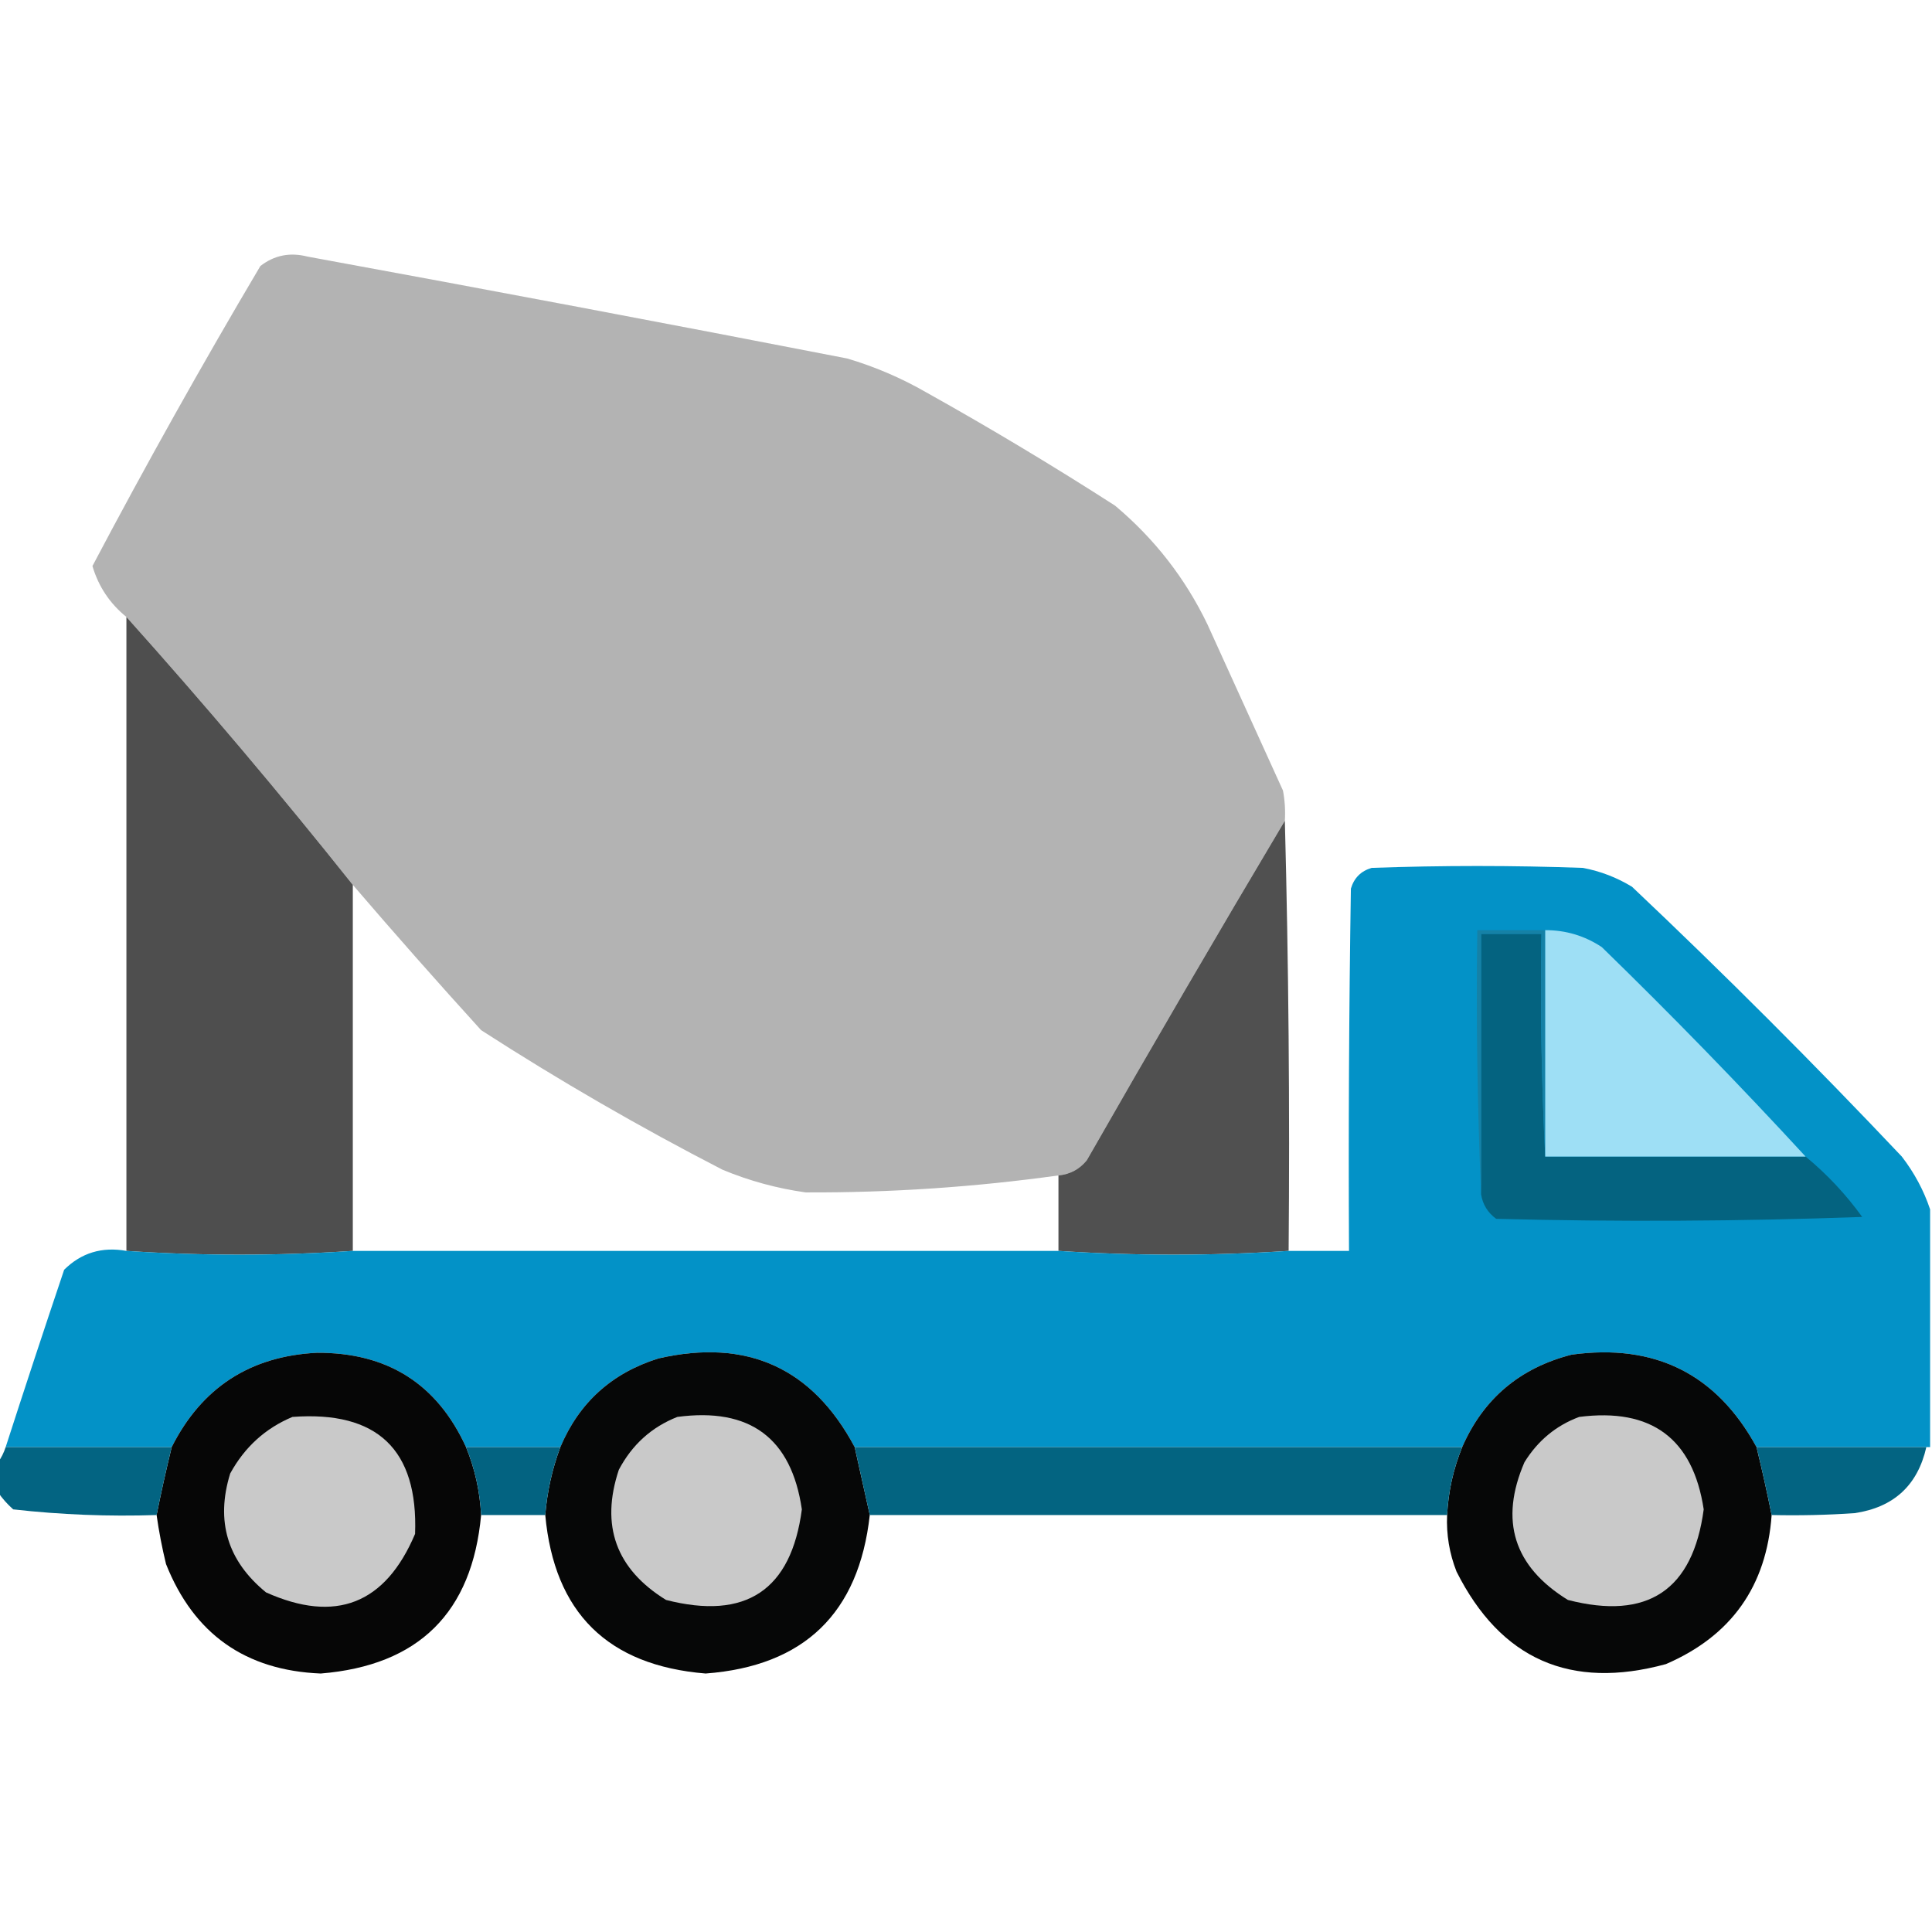
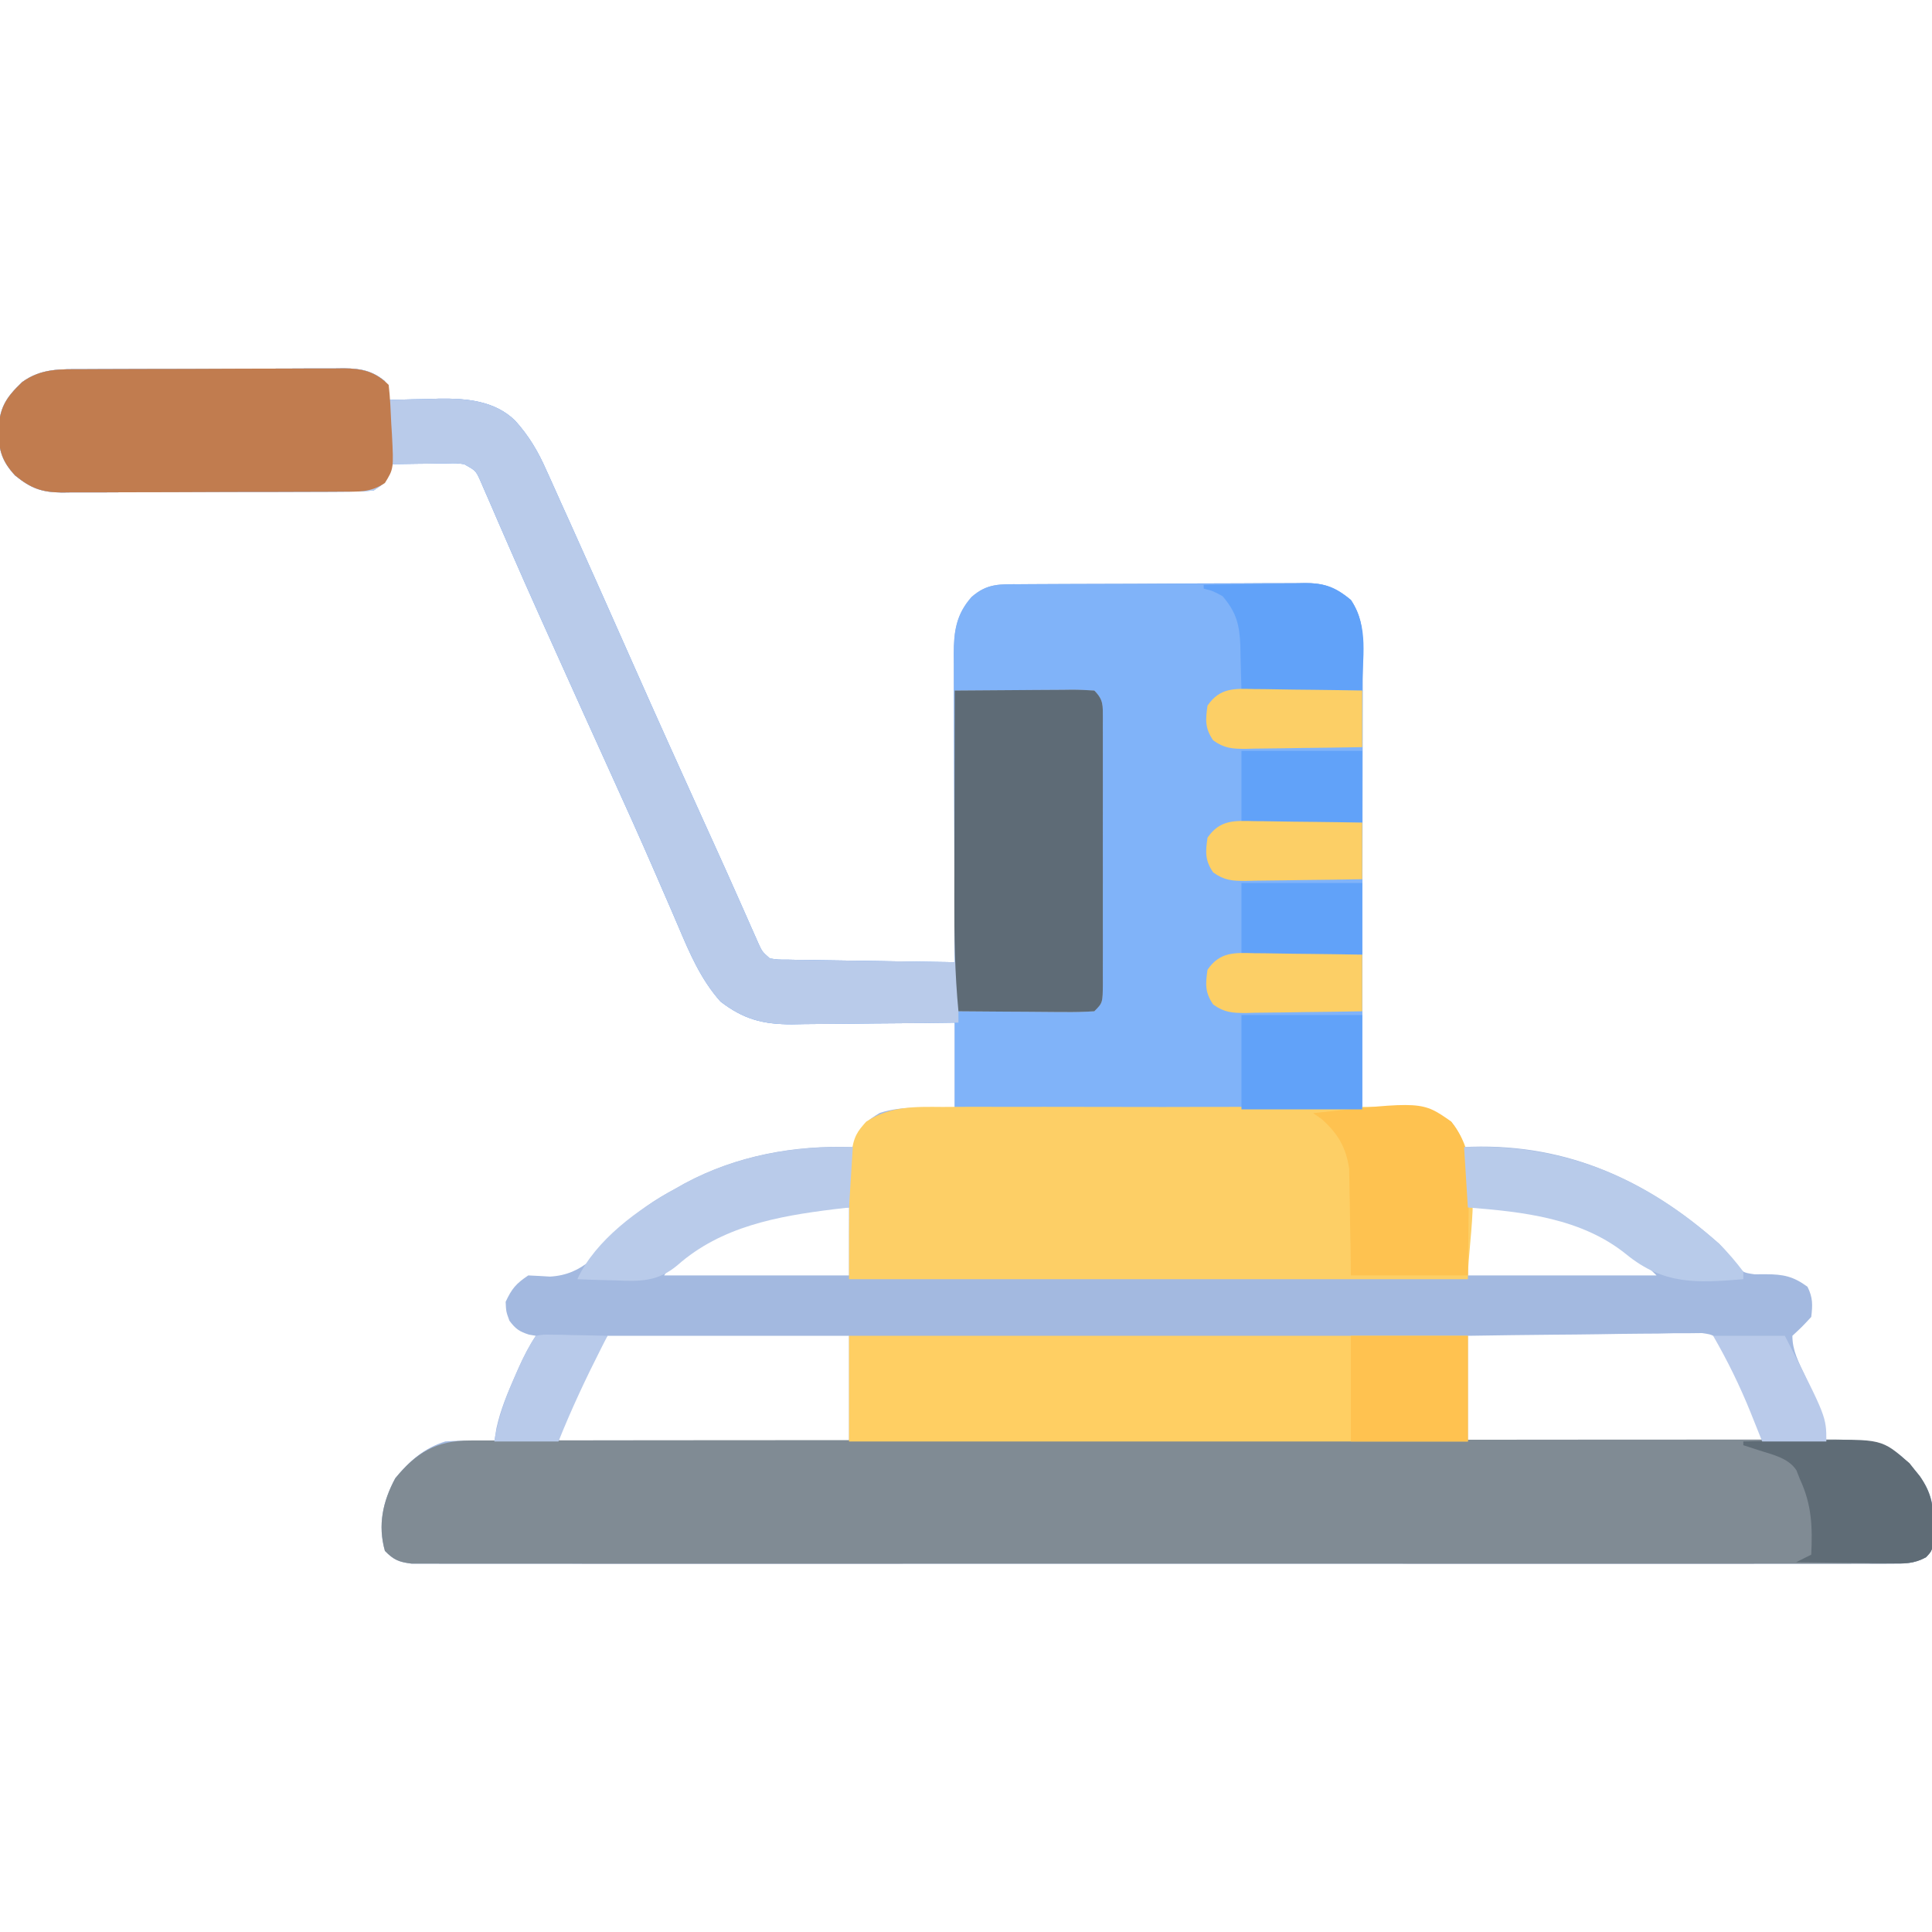
- <svg xmlns="http://www.w3.org/2000/svg" version="1.1" width="512px" height="512px" style="shape-rendering:geometricPrecision; text-rendering:geometricPrecision; image-rendering:optimizeQuality; fill-rule:evenodd; clip-rule:evenodd">
-   <g>
-     <path style="opacity:0.992" fill="#b2b2b2" d="M 340.5,217.5 C 322.774,247.273 305.274,277.273 288,307.5C 286.059,309.87 283.559,311.203 280.5,311.5C 258.27,314.597 235.937,316.097 213.5,316C 205.902,314.934 198.568,312.934 191.5,310C 169.513,298.677 148.179,286.344 127.5,273C 115.93,260.27 104.596,247.437 93.5,234.5C 74.21,210.268 54.21,186.601 33.5,163.5C 29.098,159.932 26.098,155.432 24.5,150C 38.673,123.157 53.506,96.657 69,70.5C 72.681,67.64 76.848,66.807 81.5,68C 129.217,76.743 176.884,85.743 224.5,95C 231.838,97.168 238.838,100.168 245.5,104C 262.498,113.497 279.165,123.497 295.5,134C 305.963,142.781 314.129,153.281 320,165.5C 326.667,180.167 333.333,194.833 340,209.5C 340.497,212.146 340.664,214.813 340.5,217.5 Z" />
-   </g>
-   <g>
-     <path style="opacity:0.996" fill="#4d4d4d" d="M 33.5,163.5 C 54.21,186.601 74.21,210.268 93.5,234.5C 93.5,266.833 93.5,299.167 93.5,331.5C 73.5,332.833 53.5,332.833 33.5,331.5C 33.5,275.5 33.5,219.5 33.5,163.5 Z" />
-   </g>
-   <g>
-     <path style="opacity:0.978" fill="#4d4d4d" d="M 340.5,217.5 C 341.493,255.427 341.827,293.427 341.5,331.5C 321.167,332.833 300.833,332.833 280.5,331.5C 280.5,324.833 280.5,318.167 280.5,311.5C 283.559,311.203 286.059,309.87 288,307.5C 305.274,277.273 322.774,247.273 340.5,217.5 Z" />
-   </g>
-   <g>
-     <path style="opacity:0.987" fill="#0091c6" d="M 511.5,320.5 C 511.5,341.5 511.5,362.5 511.5,383.5C 511.167,383.5 510.833,383.5 510.5,383.5C 495.5,383.5 480.5,383.5 465.5,383.5C 454.922,364.14 438.589,355.973 416.5,359C 402.77,362.509 393.104,370.675 387.5,383.5C 333.833,383.5 280.167,383.5 226.5,383.5C 215.284,362.472 197.95,354.638 174.5,360C 162.147,363.858 153.48,371.691 148.5,383.5C 140.167,383.5 131.833,383.5 123.5,383.5C 115.837,366.738 102.671,358.405 84,358.5C 66.292,359.382 53.459,367.715 45.5,383.5C 30.833,383.5 16.167,383.5 1.5,383.5C 6.56,367.82 11.727,352.153 17,336.5C 21.529,332.011 27.029,330.345 33.5,331.5C 53.5,332.833 73.5,332.833 93.5,331.5C 155.833,331.5 218.167,331.5 280.5,331.5C 300.833,332.833 321.167,332.833 341.5,331.5C 346.833,331.5 352.167,331.5 357.5,331.5C 357.333,299.498 357.5,267.498 358,235.5C 358.833,232.667 360.667,230.833 363.5,230C 382.167,229.333 400.833,229.333 419.5,230C 424.136,230.879 428.469,232.545 432.5,235C 457,258.167 480.833,282 504,306.5C 507.327,310.826 509.827,315.492 511.5,320.5 Z" />
-   </g>
-   <g>
-     <path style="opacity:1" fill="#046380" d="M 409.5,306.5 C 432.5,306.5 455.5,306.5 478.5,306.5C 484.183,311.184 489.183,316.517 493.5,322.5C 461.172,323.667 428.838,323.833 396.5,323C 394.266,321.362 392.933,319.195 392.5,316.5C 392.5,293.5 392.5,270.5 392.5,247.5C 397.833,247.5 403.167,247.5 408.5,247.5C 408.17,267.34 408.503,287.007 409.5,306.5 Z" />
-   </g>
-   <g>
-     <path style="opacity:0.902" fill="#187fa2" d="M 409.5,246.5 C 409.5,266.5 409.5,286.5 409.5,306.5C 408.503,287.007 408.17,267.34 408.5,247.5C 403.167,247.5 397.833,247.5 392.5,247.5C 392.5,270.5 392.5,293.5 392.5,316.5C 391.502,293.339 391.169,270.006 391.5,246.5C 397.5,246.5 403.5,246.5 409.5,246.5 Z" />
-   </g>
-   <g>
-     <path style="opacity:0.999" fill="#9edff5" d="M 409.5,246.5 C 414.971,246.491 419.971,247.991 424.5,251C 443.066,269.064 461.066,287.564 478.5,306.5C 455.5,306.5 432.5,306.5 409.5,306.5C 409.5,286.5 409.5,266.5 409.5,246.5 Z" />
-   </g>
-   <g>
-     <path style="opacity:0.977" fill="#010101" d="M 123.5,383.5 C 125.847,389.241 127.18,395.241 127.5,401.5C 125.121,427.379 110.954,441.379 85,443.5C 65.033,442.687 51.366,433.021 44,414.5C 42.95,410.197 42.116,405.863 41.5,401.5C 42.702,395.495 44.035,389.495 45.5,383.5C 53.459,367.715 66.292,359.382 84,358.5C 102.671,358.405 115.837,366.738 123.5,383.5 Z" />
-   </g>
-   <g>
-     <path style="opacity:0.978" fill="#010202" d="M 226.5,383.5 C 227.836,389.521 229.169,395.521 230.5,401.5C 227.606,427.529 213.106,441.529 187,443.5C 161.046,441.379 146.879,427.379 144.5,401.5C 145.004,395.288 146.338,389.288 148.5,383.5C 153.48,371.691 162.147,363.858 174.5,360C 197.95,354.638 215.284,362.472 226.5,383.5 Z" />
-   </g>
-   <g>
-     <path style="opacity:0.978" fill="#010202" d="M 465.5,383.5 C 466.965,389.495 468.298,395.495 469.5,401.5C 468.16,420.35 458.827,433.517 441.5,441C 416.198,447.909 397.698,439.743 386,416.5C 384.105,411.675 383.272,406.675 383.5,401.5C 383.82,395.241 385.153,389.241 387.5,383.5C 393.104,370.675 402.77,362.509 416.5,359C 438.589,355.973 454.922,364.14 465.5,383.5 Z" />
-   </g>
-   <g>
-     <path style="opacity:1" fill="#c9c9c9" d="M 77.5,375.5 C 99.998,373.834 110.831,384.168 110,406.5C 102.116,425.097 88.95,430.264 70.5,422C 60.268,413.638 57.102,403.138 61,390.5C 64.823,383.504 70.323,378.504 77.5,375.5 Z" />
-   </g>
-   <g>
-     <path style="opacity:1" fill="#c9c9c9" d="M 179.5,375.5 C 198.733,372.928 209.733,381.095 212.5,400C 209.675,421.428 197.675,429.428 176.5,424C 163.242,415.807 159.076,404.307 164,389.5C 167.509,382.855 172.676,378.189 179.5,375.5 Z" />
-   </g>
-   <g>
-     <path style="opacity:1" fill="#c9c9c9" d="M 418.5,375.5 C 437.647,373.045 448.647,381.212 451.5,400C 448.635,421.445 436.635,429.445 415.5,424C 401.152,415.139 397.319,402.972 404,387.5C 407.541,381.78 412.374,377.78 418.5,375.5 Z" />
-   </g>
-   <g>
-     <path style="opacity:1" fill="#036482" d="M 1.5,383.5 C 16.167,383.5 30.833,383.5 45.5,383.5C 44.035,389.495 42.702,395.495 41.5,401.5C 28.772,401.92 16.106,401.42 3.5,400C 1.93,398.603 0.596,397.103 -0.5,395.5C -0.5,392.833 -0.5,390.167 -0.5,387.5C 0.345,386.329 1.011,384.995 1.5,383.5 Z" />
-   </g>
-   <g>
-     <path style="opacity:1" fill="#036381" d="M 123.5,383.5 C 131.833,383.5 140.167,383.5 148.5,383.5C 146.338,389.288 145.004,395.288 144.5,401.5C 138.833,401.5 133.167,401.5 127.5,401.5C 127.18,395.241 125.847,389.241 123.5,383.5 Z" />
-   </g>
-   <g>
-     <path style="opacity:1" fill="#036481" d="M 226.5,383.5 C 280.167,383.5 333.833,383.5 387.5,383.5C 385.153,389.241 383.82,395.241 383.5,401.5C 332.5,401.5 281.5,401.5 230.5,401.5C 229.169,395.521 227.836,389.521 226.5,383.5 Z" />
-   </g>
-   <g>
-     <path style="opacity:1" fill="#036482" d="M 465.5,383.5 C 480.5,383.5 495.5,383.5 510.5,383.5C 508.203,393.627 501.87,399.461 491.5,401C 484.174,401.5 476.841,401.666 469.5,401.5C 468.298,395.495 466.965,389.495 465.5,383.5 Z" />
-   </g>
+ <svg xmlns="http://www.w3.org/2000/svg" version="1.1" width="512" height="512">
+   <path d="M0 0 C0.802 -0.005 1.604 -0.01 2.431 -0.015 C5.074 -0.03 7.718 -0.036 10.361 -0.042 C12.203 -0.048 14.045 -0.054 15.887 -0.059 C19.743 -0.07 23.6 -0.076 27.457 -0.079 C32.396 -0.085 37.336 -0.109 42.275 -0.137 C46.078 -0.156 49.88 -0.161 53.682 -0.162 C55.503 -0.165 57.324 -0.173 59.145 -0.187 C61.692 -0.204 64.238 -0.202 66.785 -0.195 C67.911 -0.209 67.911 -0.209 69.059 -0.223 C73.492 -0.188 76.404 0.353 79.893 3.161 C80.705 5.849 80.705 5.849 80.893 8.161 C81.814 8.13 81.814 8.13 82.753 8.098 C85.591 8.013 88.429 7.962 91.268 7.911 C92.233 7.878 93.199 7.844 94.193 7.81 C101.432 7.712 108.936 8.319 114.385 13.61 C118.017 17.634 120.461 21.735 122.635 26.673 C123.122 27.742 123.122 27.742 123.62 28.833 C124.68 31.166 125.724 33.507 126.768 35.849 C127.518 37.51 128.27 39.17 129.022 40.83 C131.329 45.933 133.613 51.046 135.893 56.161 C136.574 57.687 137.255 59.213 137.936 60.739 C140.536 66.572 143.131 72.408 145.715 78.248 C151.786 91.967 157.965 105.636 164.16 119.301 C164.535 120.129 164.91 120.957 165.297 121.81 C166.04 123.448 166.783 125.085 167.527 126.723 C169.5 131.069 171.456 135.422 173.389 139.786 C174.003 141.166 174.003 141.166 174.629 142.575 C175.416 144.345 176.199 146.118 176.978 147.892 C177.331 148.685 177.684 149.477 178.047 150.294 C178.51 151.344 178.51 151.344 178.983 152.416 C179.878 154.347 179.878 154.347 181.893 156.161 C184.074 156.492 184.074 156.492 186.618 156.48 C187.599 156.5 188.579 156.52 189.59 156.54 C190.651 156.552 191.713 156.563 192.807 156.575 C193.891 156.595 194.976 156.614 196.094 156.634 C199.568 156.694 203.043 156.74 206.518 156.786 C208.869 156.824 211.221 156.863 213.572 156.903 C219.346 157 225.119 157.085 230.893 157.161 C230.888 156.072 230.884 154.983 230.879 153.861 C230.839 143.591 230.809 133.321 230.789 123.051 C230.779 117.771 230.764 112.491 230.742 107.211 C230.72 102.115 230.708 97.019 230.703 91.922 C230.699 89.979 230.692 88.036 230.681 86.093 C230.667 83.369 230.665 80.645 230.666 77.92 C230.658 77.119 230.651 76.318 230.644 75.492 C230.666 69.506 231.275 64.981 235.393 60.349 C239.586 56.68 242.928 57.002 248.286 56.984 C249.155 56.978 250.023 56.971 250.918 56.964 C253.8 56.944 256.682 56.933 259.564 56.923 C261.04 56.917 261.04 56.917 262.545 56.911 C267.752 56.89 272.959 56.875 278.166 56.866 C283.544 56.855 288.922 56.821 294.3 56.781 C298.435 56.755 302.57 56.746 306.705 56.743 C308.687 56.738 310.669 56.726 312.652 56.708 C315.429 56.683 318.204 56.684 320.981 56.691 C322.207 56.672 322.207 56.672 323.457 56.652 C328.723 56.7 331.724 57.658 335.893 61.161 C338.815 65.544 339.018 69.405 339.013 74.584 C339.015 76.197 339.015 76.197 339.017 77.843 C339.013 79.012 339.01 80.182 339.006 81.387 C339.006 82.626 339.006 83.866 339.007 85.143 C339.006 88.533 339.001 91.923 338.994 95.313 C338.988 98.859 338.987 102.405 338.986 105.951 C338.983 112.663 338.975 119.374 338.965 126.085 C338.953 133.727 338.948 141.369 338.943 149.011 C338.932 164.728 338.915 180.444 338.893 196.161 C340.062 196.136 341.232 196.11 342.438 196.084 C343.986 196.064 345.535 196.044 347.084 196.024 C347.853 196.006 348.623 195.988 349.416 195.969 C354.596 195.92 358.233 196.485 362.545 199.579 C364.265 201.599 365.026 203.671 365.893 206.161 C366.562 206.126 367.231 206.092 367.92 206.056 C393.568 205.333 414.508 215.041 433.462 231.75 C434.955 233.222 436.15 234.778 437.4 236.458 C439.638 239.389 439.638 239.389 442.83 239.86 C443.841 239.856 444.851 239.853 445.893 239.849 C450.507 239.866 453.131 240.4 456.893 243.161 C458.337 246.05 458.269 247.958 457.893 251.161 C455.393 253.849 455.393 253.849 452.893 256.161 C452.893 260.193 454.604 263.2 456.268 266.786 C458.873 272.541 460.884 277.887 461.893 284.161 C462.666 284.115 463.439 284.068 464.236 284.021 C471.048 283.784 476.354 283.92 481.893 288.161 C486.241 292.345 489.613 296.374 490.229 302.509 C490.241 303.735 490.254 304.961 490.268 306.224 C490.296 307.452 490.324 308.681 490.354 309.946 C489.893 313.161 489.893 313.161 488.286 314.838 C485.094 316.602 482.777 316.537 479.133 316.539 C478.451 316.543 477.769 316.547 477.066 316.552 C474.77 316.563 472.474 316.552 470.177 316.542 C468.518 316.546 466.859 316.55 465.201 316.556 C460.634 316.569 456.067 316.563 451.501 316.553 C446.579 316.547 441.657 316.557 436.736 316.565 C427.091 316.579 417.446 316.576 407.801 316.567 C399.965 316.56 392.128 316.559 384.292 316.563 C383.178 316.563 382.064 316.563 380.916 316.564 C378.653 316.565 376.39 316.566 374.127 316.567 C352.893 316.575 331.659 316.566 310.425 316.549 C292.192 316.536 273.96 316.538 255.728 316.552 C234.571 316.568 213.414 316.575 192.257 316.565 C190.003 316.564 187.748 316.564 185.493 316.563 C184.384 316.562 183.275 316.562 182.132 316.561 C174.302 316.559 166.472 316.563 158.642 316.57 C149.104 316.578 139.566 316.576 130.028 316.56 C125.159 316.552 120.29 316.549 115.42 316.559 C110.967 316.568 106.514 316.563 102.06 316.547 C100.445 316.544 98.83 316.546 97.215 316.553 C95.027 316.562 92.84 316.553 90.652 316.539 C89.434 316.538 88.217 316.538 86.962 316.537 C83.616 316.127 82.23 315.556 79.893 313.161 C77.973 306.305 79.331 300.062 82.643 293.911 C86.365 289.362 90.19 285.97 95.893 284.161 C99.225 283.966 99.225 283.966 102.705 284.036 C103.867 284.054 105.028 284.072 106.225 284.091 C107.545 284.126 107.545 284.126 108.893 284.161 C109.078 283.006 109.264 281.851 109.455 280.661 C110.525 275.77 112.384 271.35 114.393 266.786 C114.856 265.733 114.856 265.733 115.328 264.659 C116.68 261.65 118.059 258.912 119.893 256.161 C118.995 256.006 118.995 256.006 118.08 255.849 C115.501 255.038 114.511 254.319 112.893 252.161 C112.018 249.786 112.018 249.786 111.893 247.161 C113.514 243.675 114.657 242.318 117.893 240.161 C119.81 240.244 121.727 240.352 123.643 240.474 C132.572 239.986 136.637 234.085 142.318 227.911 C146.605 223.274 151.335 220.116 156.893 217.161 C157.698 216.706 158.504 216.251 159.334 215.782 C173.078 208.392 188.401 205.602 203.893 206.161 C204.159 205.394 204.426 204.627 204.701 203.837 C206.267 200.32 207.795 199.04 211.053 197.099 C217.398 195.004 224.322 195.904 230.893 196.161 C230.893 188.571 230.893 180.981 230.893 173.161 C227.232 173.208 223.571 173.254 219.799 173.302 C216.238 173.333 212.676 173.357 209.115 173.381 C206.648 173.401 204.18 173.428 201.713 173.463 C198.158 173.512 194.604 173.534 191.049 173.552 C189.953 173.572 188.857 173.593 187.727 173.614 C180.039 173.617 174.932 172.268 168.835 167.579 C163.583 161.671 160.664 154.767 157.613 147.574 C156.267 144.4 154.887 141.24 153.511 138.078 C152.777 136.392 152.045 134.706 151.315 133.018 C147.453 124.102 143.445 115.255 139.425 106.409 C137.405 101.964 135.391 97.515 133.377 93.067 C132.991 92.214 132.604 91.362 132.206 90.483 C128.773 82.903 125.359 75.316 121.955 67.724 C121.446 66.592 120.938 65.459 120.414 64.293 C118.044 59.009 115.693 53.717 113.384 48.406 C112.28 45.868 111.171 43.332 110.061 40.796 C109.288 39.02 108.524 37.239 107.76 35.458 C107.296 34.397 106.832 33.336 106.354 32.243 C105.949 31.307 105.545 30.371 105.128 29.406 C103.958 26.872 103.958 26.872 100.893 25.161 C98.766 24.887 98.766 24.887 96.443 24.966 C95.172 24.975 95.172 24.975 93.875 24.985 C92.553 25.01 92.553 25.01 91.205 25.036 C89.866 25.05 89.866 25.05 88.5 25.063 C86.297 25.087 84.095 25.12 81.893 25.161 C81.624 25.945 81.356 26.729 81.08 27.536 C79.893 30.161 79.893 30.161 76.893 32.161 C74.055 32.366 71.316 32.455 68.477 32.452 C67.618 32.458 66.76 32.465 65.875 32.472 C63.03 32.491 60.186 32.495 57.342 32.497 C55.365 32.503 53.388 32.51 51.412 32.517 C47.265 32.529 43.118 32.533 38.971 32.532 C33.661 32.532 28.352 32.559 23.042 32.593 C18.958 32.616 14.874 32.62 10.789 32.619 C8.832 32.621 6.875 32.63 4.918 32.645 C2.177 32.665 -0.563 32.659 -3.304 32.647 C-4.11 32.658 -4.916 32.669 -5.746 32.681 C-10.996 32.623 -13.92 31.593 -18.107 28.161 C-21.573 24.422 -22.391 21.567 -22.545 16.599 C-22.283 10.35 -20.746 7.728 -16.232 3.411 C-11.121 -0.269 -6.129 0.009 0 0 Z M155.893 237.161 C155.233 238.151 154.573 239.141 153.893 240.161 C170.063 240.161 186.233 240.161 202.893 240.161 C202.893 234.221 202.893 228.281 202.893 222.161 C185.501 222.161 169.878 226.585 155.893 237.161 Z M366.893 222.161 C366.893 228.101 366.893 234.041 366.893 240.161 C383.393 240.161 399.893 240.161 416.893 240.161 C404.706 227.975 388.298 222.109 371.143 222.036 C369.74 222.077 368.338 222.119 366.893 222.161 Z M138.893 256.161 C130.321 269.031 130.321 269.031 125.893 284.161 C151.303 284.161 176.713 284.161 202.893 284.161 C202.893 274.921 202.893 265.681 202.893 256.161 C181.773 256.161 160.653 256.161 138.893 256.161 Z M366.893 256.161 C366.893 265.401 366.893 274.641 366.893 284.161 C392.633 284.161 418.373 284.161 444.893 284.161 C444.073 278.86 444.073 278.86 442.186 274.286 C441.846 273.611 441.506 272.935 441.156 272.239 C440.801 271.553 440.446 270.868 440.08 270.161 C439.565 269.132 439.565 269.132 439.039 268.083 C438.022 266.084 437.005 264.11 435.893 262.161 C435.341 261.143 434.789 260.124 434.221 259.075 C432.181 255.914 432.181 255.914 428.944 255.44 C427.798 255.453 426.652 255.466 425.472 255.48 C423.52 255.481 423.52 255.481 421.529 255.481 C420.114 255.512 418.698 255.543 417.283 255.575 C415.832 255.586 414.38 255.595 412.928 255.601 C409.114 255.624 405.3 255.683 401.486 255.749 C397.592 255.811 393.697 255.838 389.803 255.868 C382.165 255.932 374.529 256.038 366.893 256.161 Z " fill="#A3B9E0" transform="translate(22.10742,97.83887)" />
+   <path d="M0 0 C0.802 -0.005 1.604 -0.01 2.431 -0.015 C5.074 -0.03 7.718 -0.036 10.361 -0.042 C12.203 -0.048 14.045 -0.054 15.887 -0.059 C19.743 -0.07 23.6 -0.076 27.457 -0.079 C32.396 -0.085 37.336 -0.109 42.275 -0.137 C46.078 -0.156 49.88 -0.161 53.682 -0.162 C55.503 -0.165 57.324 -0.173 59.145 -0.187 C61.692 -0.204 64.238 -0.202 66.785 -0.195 C67.911 -0.209 67.911 -0.209 69.059 -0.223 C73.492 -0.188 76.404 0.353 79.893 3.161 C80.705 5.849 80.705 5.849 80.893 8.161 C81.814 8.13 81.814 8.13 82.753 8.098 C85.591 8.013 88.429 7.962 91.268 7.911 C92.233 7.878 93.199 7.844 94.193 7.81 C101.432 7.712 108.936 8.319 114.385 13.61 C118.017 17.634 120.461 21.735 122.635 26.673 C123.122 27.742 123.122 27.742 123.62 28.833 C124.68 31.166 125.724 33.507 126.768 35.849 C127.518 37.51 128.27 39.17 129.022 40.83 C131.329 45.933 133.613 51.046 135.893 56.161 C136.574 57.687 137.255 59.213 137.936 60.739 C140.536 66.572 143.131 72.408 145.715 78.248 C151.786 91.967 157.965 105.636 164.16 119.301 C164.535 120.129 164.91 120.957 165.297 121.81 C166.04 123.448 166.783 125.085 167.527 126.723 C169.5 131.069 171.456 135.422 173.389 139.786 C174.003 141.166 174.003 141.166 174.629 142.575 C175.416 144.345 176.199 146.118 176.978 147.892 C177.331 148.685 177.684 149.477 178.047 150.294 C178.51 151.344 178.51 151.344 178.983 152.416 C179.878 154.347 179.878 154.347 181.893 156.161 C184.074 156.492 184.074 156.492 186.618 156.48 C187.599 156.5 188.579 156.52 189.59 156.54 C190.651 156.552 191.713 156.563 192.807 156.575 C193.891 156.595 194.976 156.614 196.094 156.634 C199.568 156.694 203.043 156.74 206.518 156.786 C208.869 156.824 211.221 156.863 213.572 156.903 C219.346 157 225.119 157.085 230.893 157.161 C230.888 156.072 230.884 154.983 230.879 153.861 C230.839 143.591 230.809 133.321 230.789 123.051 C230.779 117.771 230.764 112.491 230.742 107.211 C230.72 102.115 230.708 97.019 230.703 91.922 C230.699 89.979 230.692 88.036 230.681 86.093 C230.667 83.369 230.665 80.645 230.666 77.92 C230.658 77.119 230.651 76.318 230.644 75.492 C230.666 69.506 231.275 64.981 235.393 60.349 C239.586 56.68 242.928 57.002 248.286 56.984 C249.155 56.978 250.023 56.971 250.918 56.964 C253.8 56.944 256.682 56.933 259.564 56.923 C261.04 56.917 261.04 56.917 262.545 56.911 C267.752 56.89 272.959 56.875 278.166 56.866 C283.544 56.855 288.922 56.821 294.3 56.781 C298.435 56.755 302.57 56.746 306.705 56.743 C308.687 56.738 310.669 56.726 312.652 56.708 C315.429 56.683 318.204 56.684 320.981 56.691 C322.207 56.672 322.207 56.672 323.457 56.652 C328.723 56.7 331.724 57.658 335.893 61.161 C338.815 65.544 339.018 69.405 339.013 74.584 C339.015 76.197 339.015 76.197 339.017 77.843 C339.013 79.012 339.01 80.182 339.006 81.387 C339.006 82.626 339.006 83.866 339.007 85.143 C339.006 88.533 339.001 91.923 338.994 95.313 C338.988 98.859 338.987 102.405 338.986 105.951 C338.983 112.663 338.975 119.374 338.965 126.085 C338.951 135.156 338.946 144.228 338.94 153.299 C338.931 167.587 338.911 181.874 338.893 196.161 C303.253 196.161 267.613 196.161 230.893 196.161 C230.893 188.571 230.893 180.981 230.893 173.161 C227.232 173.208 223.571 173.254 219.799 173.302 C216.238 173.333 212.676 173.357 209.115 173.381 C206.648 173.401 204.18 173.428 201.713 173.463 C198.158 173.512 194.604 173.534 191.049 173.552 C189.953 173.572 188.857 173.593 187.727 173.614 C180.039 173.617 174.932 172.268 168.835 167.579 C163.583 161.671 160.664 154.767 157.613 147.574 C156.267 144.4 154.887 141.24 153.511 138.078 C152.777 136.392 152.045 134.706 151.315 133.018 C147.453 124.102 143.445 115.255 139.425 106.409 C137.405 101.964 135.391 97.515 133.377 93.067 C132.991 92.214 132.604 91.362 132.206 90.483 C128.773 82.903 125.359 75.316 121.955 67.724 C121.446 66.592 120.938 65.459 120.414 64.293 C118.044 59.009 115.693 53.717 113.384 48.406 C112.28 45.868 111.171 43.332 110.061 40.796 C109.288 39.02 108.524 37.239 107.76 35.458 C107.296 34.397 106.832 33.336 106.354 32.243 C105.949 31.307 105.545 30.371 105.128 29.406 C103.958 26.872 103.958 26.872 100.893 25.161 C98.766 24.887 98.766 24.887 96.443 24.966 C95.172 24.975 95.172 24.975 93.875 24.985 C92.553 25.01 92.553 25.01 91.205 25.036 C89.866 25.05 89.866 25.05 88.5 25.063 C86.297 25.087 84.095 25.12 81.893 25.161 C81.624 25.945 81.356 26.729 81.08 27.536 C79.893 30.161 79.893 30.161 76.893 32.161 C74.055 32.366 71.316 32.455 68.477 32.452 C67.618 32.458 66.76 32.465 65.875 32.472 C63.03 32.491 60.186 32.495 57.342 32.497 C55.365 32.503 53.388 32.51 51.412 32.517 C47.265 32.529 43.118 32.533 38.971 32.532 C33.661 32.532 28.352 32.559 23.042 32.593 C18.958 32.616 14.874 32.62 10.789 32.619 C8.832 32.621 6.875 32.63 4.918 32.645 C2.177 32.665 -0.563 32.659 -3.304 32.647 C-4.11 32.658 -4.916 32.669 -5.746 32.681 C-10.996 32.623 -13.92 31.593 -18.107 28.161 C-21.573 24.422 -22.391 21.567 -22.545 16.599 C-22.283 10.35 -20.746 7.728 -16.232 3.411 C-11.121 -0.269 -6.129 0.009 0 0 Z " fill="#80B3F9" transform="translate(22.10742,97.83887)" />
+   <path d="M0 0 C0.962 -0.005 0.962 -0.005 1.944 -0.011 C4.097 -0.02 6.249 -0.015 8.402 -0.01 C9.959 -0.014 11.517 -0.018 13.075 -0.024 C17.358 -0.036 21.641 -0.036 25.924 -0.033 C30.542 -0.033 35.161 -0.044 39.779 -0.054 C48.828 -0.07 57.878 -0.076 66.927 -0.077 C74.282 -0.078 81.637 -0.082 88.991 -0.088 C109.839 -0.106 130.686 -0.115 151.534 -0.114 C153.22 -0.113 153.22 -0.113 154.941 -0.113 C156.629 -0.113 156.629 -0.113 158.351 -0.113 C176.594 -0.112 194.837 -0.131 213.08 -0.16 C231.806 -0.188 250.533 -0.202 269.26 -0.2 C279.776 -0.2 290.291 -0.205 300.807 -0.227 C309.76 -0.245 318.712 -0.249 327.665 -0.236 C332.234 -0.229 336.801 -0.229 341.369 -0.246 C345.552 -0.262 349.735 -0.259 353.918 -0.242 C355.43 -0.239 356.942 -0.242 358.454 -0.254 C367.404 -0.315 374.488 -0.159 381.527 6.039 C381.973 6.606 382.419 7.173 382.879 7.757 C383.571 8.608 383.571 8.608 384.277 9.476 C387.279 13.835 387.822 16.962 387.879 22.32 C387.907 23.548 387.935 24.777 387.965 26.042 C387.504 29.257 387.504 29.257 385.897 30.935 C382.705 32.698 380.388 32.633 376.745 32.635 C375.721 32.641 375.721 32.641 374.677 32.648 C372.381 32.659 370.085 32.649 367.788 32.638 C366.129 32.642 364.471 32.646 362.812 32.652 C358.245 32.665 353.679 32.659 349.112 32.649 C344.19 32.643 339.269 32.653 334.347 32.661 C324.702 32.675 315.057 32.672 305.412 32.663 C297.576 32.656 289.739 32.655 281.903 32.659 C280.789 32.659 279.675 32.66 278.527 32.66 C276.264 32.661 274.001 32.662 271.739 32.663 C250.504 32.672 229.27 32.662 208.036 32.646 C189.803 32.632 171.571 32.635 153.339 32.648 C132.182 32.664 111.025 32.671 89.869 32.662 C87.614 32.661 85.359 32.66 83.105 32.659 C81.995 32.658 80.886 32.658 79.743 32.657 C71.913 32.655 64.083 32.659 56.253 32.666 C46.715 32.675 37.177 32.672 27.639 32.656 C22.77 32.648 17.901 32.645 13.032 32.655 C8.578 32.664 4.125 32.659 -0.329 32.643 C-1.944 32.64 -3.559 32.642 -5.174 32.649 C-7.362 32.658 -9.549 32.649 -11.737 32.635 C-12.955 32.634 -14.172 32.634 -15.426 32.633 C-18.773 32.223 -20.158 31.652 -22.496 29.257 C-24.416 22.401 -23.058 16.158 -19.746 10.007 C-14.211 3.242 -8.864 0.011 0 0 Z " fill="#808B94" transform="translate(124.4963,381.7427)" />
+   <path d="M0 0 C0.802 -0.005 1.604 -0.01 2.431 -0.015 C5.074 -0.03 7.718 -0.036 10.361 -0.042 C12.203 -0.048 14.045 -0.054 15.887 -0.059 C19.743 -0.07 23.6 -0.076 27.457 -0.079 C32.396 -0.085 37.336 -0.109 42.275 -0.137 C46.078 -0.156 49.88 -0.161 53.682 -0.162 C55.503 -0.165 57.324 -0.173 59.145 -0.187 C61.692 -0.204 64.238 -0.202 66.785 -0.195 C67.911 -0.209 67.911 -0.209 69.059 -0.223 C73.492 -0.188 76.404 0.353 79.893 3.161 C80.705 5.849 80.705 5.849 80.893 8.161 C81.814 8.13 81.814 8.13 82.753 8.098 C85.591 8.013 88.429 7.962 91.268 7.911 C92.233 7.878 93.199 7.844 94.193 7.81 C101.432 7.712 108.936 8.319 114.385 13.61 C118.017 17.634 120.461 21.735 122.635 26.673 C123.122 27.742 123.122 27.742 123.62 28.833 C124.68 31.166 125.724 33.507 126.768 35.849 C127.518 37.51 128.27 39.17 129.022 40.83 C131.329 45.933 133.613 51.046 135.893 56.161 C136.574 57.687 137.255 59.213 137.936 60.739 C140.536 66.572 143.131 72.408 145.715 78.248 C151.786 91.967 157.965 105.636 164.16 119.301 C164.535 120.129 164.91 120.957 165.297 121.81 C166.04 123.448 166.783 125.085 167.527 126.723 C169.5 131.069 171.456 135.422 173.389 139.786 C174.003 141.166 174.003 141.166 174.629 142.575 C175.416 144.345 176.199 146.118 176.978 147.892 C177.331 148.685 177.684 149.477 178.047 150.294 C178.51 151.344 178.51 151.344 178.983 152.416 C179.878 154.347 179.878 154.347 181.893 156.161 C184.074 156.492 184.074 156.492 186.618 156.48 C187.612 156.5 188.607 156.52 189.632 156.541 C191.203 156.558 191.203 156.558 192.807 156.575 C193.768 156.593 194.729 156.61 195.719 156.629 C199.319 156.692 202.918 156.738 206.518 156.786 C214.561 156.91 222.605 157.034 230.893 157.161 C230.893 133.401 230.893 109.641 230.893 85.161 C236.956 85.12 243.02 85.079 249.268 85.036 C251.181 85.018 253.094 85 255.066 84.981 C256.578 84.975 258.091 84.97 259.604 84.966 C260.392 84.956 261.181 84.945 261.993 84.935 C263.961 84.934 265.929 85.038 267.893 85.161 C270.385 87.654 270.135 89.127 270.164 92.528 C270.158 93.649 270.158 93.649 270.151 94.792 C270.157 95.973 270.157 95.973 270.162 97.177 C270.171 99.787 270.165 102.396 270.158 105.005 C270.16 106.813 270.161 108.622 270.164 110.43 C270.167 114.223 270.163 118.016 270.153 121.809 C270.142 126.679 270.148 131.548 270.16 136.417 C270.168 140.152 270.165 143.887 270.16 147.623 C270.159 149.418 270.161 151.214 270.165 153.01 C270.17 155.517 270.163 158.023 270.151 160.53 C270.155 161.277 270.159 162.024 270.164 162.794 C270.121 167.933 270.121 167.933 267.893 170.161 C265.168 170.336 262.546 170.393 259.822 170.356 C259.026 170.354 258.23 170.351 257.409 170.348 C254.862 170.337 252.315 170.312 249.768 170.286 C248.042 170.276 246.317 170.267 244.592 170.259 C240.359 170.237 236.126 170.202 231.893 170.161 C231.893 171.151 231.893 172.141 231.893 173.161 C224.491 173.263 217.09 173.333 209.688 173.381 C207.172 173.401 204.656 173.428 202.14 173.463 C198.516 173.512 194.892 173.534 191.268 173.552 C189.591 173.583 189.591 173.583 187.88 173.614 C180.122 173.617 174.987 172.31 168.835 167.579 C163.583 161.671 160.664 154.767 157.613 147.574 C156.267 144.4 154.887 141.24 153.511 138.078 C152.777 136.392 152.045 134.706 151.315 133.018 C147.453 124.102 143.445 115.255 139.425 106.409 C137.405 101.964 135.391 97.515 133.377 93.067 C132.991 92.214 132.604 91.362 132.206 90.483 C128.773 82.903 125.359 75.316 121.955 67.724 C121.446 66.592 120.938 65.459 120.414 64.293 C118.044 59.009 115.693 53.717 113.384 48.406 C112.28 45.868 111.171 43.332 110.061 40.796 C109.288 39.02 108.524 37.239 107.76 35.458 C107.296 34.397 106.832 33.336 106.354 32.243 C105.949 31.307 105.545 30.371 105.128 29.406 C103.958 26.872 103.958 26.872 100.893 25.161 C98.766 24.887 98.766 24.887 96.443 24.966 C95.172 24.975 95.172 24.975 93.875 24.985 C92.553 25.01 92.553 25.01 91.205 25.036 C89.866 25.05 89.866 25.05 88.5 25.063 C86.297 25.087 84.095 25.12 81.893 25.161 C81.624 25.945 81.356 26.729 81.08 27.536 C79.893 30.161 79.893 30.161 76.893 32.161 C74.055 32.366 71.316 32.455 68.477 32.452 C67.618 32.458 66.76 32.465 65.875 32.472 C63.03 32.491 60.186 32.495 57.342 32.497 C55.365 32.503 53.388 32.51 51.412 32.517 C47.265 32.529 43.118 32.533 38.971 32.532 C33.661 32.532 28.352 32.559 23.042 32.593 C18.958 32.616 14.874 32.62 10.789 32.619 C8.832 32.621 6.875 32.63 4.918 32.645 C2.177 32.665 -0.563 32.659 -3.304 32.647 C-4.11 32.658 -4.916 32.669 -5.746 32.681 C-10.996 32.623 -13.92 31.593 -18.107 28.161 C-21.573 24.422 -22.391 21.567 -22.545 16.599 C-22.283 10.35 -20.746 7.728 -16.232 3.411 C-11.121 -0.269 -6.129 0.009 0 0 Z " fill="#B9CBEA" transform="translate(22.10742,97.83887)" />
+   <path d="M0 0 C1.387 -0.007 2.774 -0.016 4.162 -0.027 C7.91 -0.049 11.657 -0.041 15.405 -0.025 C19.339 -0.012 23.272 -0.024 27.205 -0.032 C33.809 -0.041 40.413 -0.029 47.017 -0.005 C54.638 0.022 62.258 0.014 69.879 -0.014 C76.437 -0.037 82.995 -0.04 89.554 -0.027 C93.464 -0.019 97.374 -0.018 101.284 -0.035 C104.962 -0.049 108.639 -0.039 112.316 -0.01 C114.299 -0 116.282 -0.015 118.266 -0.031 C124.54 0.043 129.296 0.445 134.626 3.892 C144.236 14.72 139.184 34.429 139.184 45.647 C85.064 45.647 30.944 45.647 -24.816 45.647 C-24.816 9.027 -24.816 9.027 -20.259 3.892 C-13.821 -0.271 -7.485 -0.059 0 0 Z " fill="#FDCF66" transform="translate(249.8164,293.353)" />
+   <path d="M0 0 C54.12 0 108.24 0 164 0 C164 9.24 164 18.48 164 28 C109.88 28 55.76 28 0 28 C0 18.76 0 9.52 0 0 Z " fill="#FFCF63" transform="translate(225,354)" />
+   <path d="M0 0 C5.233 -0.049 10.465 -0.086 15.698 -0.11 C17.479 -0.12 19.26 -0.134 21.041 -0.151 C23.598 -0.175 26.154 -0.186 28.711 -0.195 C29.909 -0.211 29.909 -0.211 31.132 -0.227 C33.09 -0.227 35.046 -0.122 37 0 C39.493 2.493 39.243 3.965 39.271 7.367 C39.267 8.114 39.263 8.861 39.259 9.631 C39.262 10.418 39.266 11.205 39.269 12.016 C39.278 14.625 39.272 17.234 39.266 19.844 C39.267 21.652 39.269 23.461 39.271 25.269 C39.274 29.062 39.27 32.855 39.261 36.648 C39.249 41.517 39.256 46.387 39.268 51.256 C39.275 54.991 39.273 58.726 39.268 62.461 C39.266 64.257 39.268 66.053 39.273 67.849 C39.278 70.356 39.27 72.862 39.259 75.369 C39.263 76.116 39.267 76.863 39.271 77.633 C39.229 82.771 39.229 82.771 37 85 C34.275 85.175 31.653 85.231 28.93 85.195 C28.133 85.192 27.337 85.19 26.517 85.187 C23.969 85.176 21.422 85.15 18.875 85.125 C17.15 85.115 15.424 85.106 13.699 85.098 C9.466 85.076 5.233 85.041 1 85 C0.039 74.979 -0.133 65.034 -0.098 54.98 C-0.096 53.385 -0.094 51.789 -0.093 50.193 C-0.09 46.039 -0.08 41.885 -0.069 37.731 C-0.058 33.474 -0.054 29.216 -0.049 24.959 C-0.038 16.639 -0.021 8.32 0 0 Z " fill="#5E6B76" transform="translate(253,183)" />
+   <path d="M0 0 C0.802 -0.005 1.604 -0.01 2.431 -0.015 C5.074 -0.03 7.718 -0.036 10.361 -0.042 C12.203 -0.048 14.045 -0.054 15.887 -0.059 C19.743 -0.07 23.6 -0.076 27.457 -0.079 C32.396 -0.085 37.336 -0.109 42.275 -0.137 C46.078 -0.156 49.88 -0.161 53.682 -0.162 C55.503 -0.165 57.324 -0.173 59.145 -0.187 C61.692 -0.204 64.238 -0.202 66.785 -0.195 C67.911 -0.209 67.911 -0.209 69.059 -0.223 C73.936 -0.184 77.381 0.65 80.893 4.161 C81.304 7.562 81.41 10.991 81.58 14.411 C81.64 15.366 81.7 16.322 81.762 17.306 C82.223 26.39 82.223 26.39 79.893 30.161 C76.059 32.717 72.923 32.457 68.477 32.452 C67.618 32.458 66.76 32.465 65.875 32.472 C63.03 32.491 60.186 32.495 57.342 32.497 C55.365 32.503 53.388 32.51 51.412 32.517 C47.265 32.529 43.118 32.533 38.971 32.532 C33.661 32.532 28.352 32.559 23.042 32.593 C18.958 32.616 14.874 32.62 10.789 32.619 C8.832 32.621 6.875 32.63 4.918 32.645 C2.177 32.665 -0.563 32.659 -3.304 32.647 C-4.11 32.658 -4.916 32.669 -5.746 32.681 C-10.996 32.623 -13.92 31.593 -18.107 28.161 C-21.573 24.422 -22.391 21.567 -22.545 16.599 C-22.283 10.35 -20.746 7.728 -16.232 3.411 C-11.121 -0.269 -6.129 0.009 0 0 Z " fill="#C17C4F" transform="translate(22.10742,97.83887)" />
+   <path d="M0 0 C4.041 5.093 4.78 10.105 4.703 16.461 C4.699 17.161 4.695 17.862 4.69 18.583 C4.674 20.794 4.636 23.004 4.598 25.215 C4.583 26.725 4.569 28.234 4.557 29.744 C4.526 33.423 4.468 37.099 4.41 40.777 C-5.82 40.777 -16.05 40.777 -26.59 40.777 C-26.616 38.549 -26.641 36.32 -26.668 34.023 C-26.706 31.845 -26.752 29.668 -26.797 27.49 C-26.825 25.986 -26.847 24.482 -26.861 22.977 C-26.882 20.804 -26.929 18.633 -26.98 16.461 C-27.001 15.157 -27.022 13.853 -27.044 12.51 C-27.869 6.868 -30.017 3.171 -34.34 -0.66 C-35.082 -1.176 -35.825 -1.691 -36.59 -2.223 C-7.686 -5.396 -7.686 -5.396 0 0 Z " fill="#FEC250" transform="translate(384.5898,297.2227)" />
+   <path d="M0 0 C26.365 -1.001 48.082 8.1 67.546 25.594 C69.942 27.91 71.982 30.345 74 33 C74 33.66 74 34.32 74 35 C61.598 36.029 52.892 36.502 42.957 28.391 C31.143 18.84 15.646 17.144 1 16 C0.67 10.72 0.34 5.44 0 0 Z " fill="#B8CBEA" transform="translate(388,304)" />
+   <path d="M0 0 C-0.33 5.28 -0.66 10.56 -1 16 C-3.048 16.238 -3.048 16.238 -5.137 16.48 C-19.943 18.317 -34.839 21.025 -46.46 31.29 C-51.711 35.688 -56.281 35.608 -62.938 35.312 C-63.908 35.29 -64.878 35.267 -65.877 35.244 C-68.253 35.186 -70.626 35.104 -73 35 C-68.234 24.64 -56.736 16.298 -47 11 C-46.192 10.542 -45.384 10.085 -44.551 9.613 C-30.718 2.196 -15.556 -0.415 0 0 Z " fill="#B9CBEA" transform="translate(226,304)" />
+   <path d="M0 0 C4.696 -0.1 9.391 -0.172 14.087 -0.22 C15.681 -0.24 17.276 -0.267 18.87 -0.302 C36.683 -0.681 36.683 -0.681 44.023 5.781 C44.469 6.348 44.915 6.916 45.375 7.5 C45.836 8.067 46.298 8.634 46.773 9.219 C49.775 13.578 50.319 16.704 50.375 22.062 C50.403 23.291 50.432 24.519 50.461 25.785 C50 29 50 29 48.433 30.683 C45.056 32.511 42.437 32.339 38.609 32.293 C37.905 32.289 37.2 32.284 36.474 32.28 C34.232 32.263 31.992 32.226 29.75 32.188 C28.227 32.172 26.703 32.159 25.18 32.146 C21.453 32.113 17.727 32.062 14 32 C15.32 31.34 16.64 30.68 18 30 C18.335 22.547 18.16 16.806 15 10 C14.691 9.216 14.381 8.432 14.062 7.625 C11.935 4.372 7.805 3.525 4.25 2.375 C3.051 1.984 3.051 1.984 1.828 1.586 C1.225 1.393 0.622 1.199 0 1 C0 0.67 0 0.34 0 0 Z " fill="#5F6C76" transform="translate(462,382)" />
+   <path d="M0 0 C4.59 -0.099 9.179 -0.172 13.77 -0.22 C15.329 -0.24 16.889 -0.267 18.448 -0.302 C20.697 -0.351 22.946 -0.373 25.195 -0.391 C26.232 -0.422 26.232 -0.422 27.289 -0.453 C32.328 -0.455 35.134 0.829 39 4 C43.878 11.317 42 19.141 42 28 C31.44 28 20.88 28 10 28 C9.75 18.875 9.75 18.875 9.702 16.035 C9.483 10.613 8.666 7.259 5 3 C2.396 1.588 2.396 1.588 0 1 C0 0.67 0 0.34 0 0 Z " fill="#61A2F9" transform="translate(319,155)" />
+   <path d="M0 0 C10.23 0 20.46 0 31 0 C31 9.24 31 18.48 31 28 C20.77 28 10.54 28 0 28 C0 18.76 0 9.52 0 0 Z " fill="#FFC250" transform="translate(358,354)" />
+   <path d="M0 0 C10.56 0 21.12 0 32 0 C32 8.25 32 16.5 32 25 C21.44 25 10.88 25 0 25 C0 16.75 0 8.5 0 0 Z " fill="#61A2F9" transform="translate(329,269)" />
+   <path d="M0 0 C10.56 0 21.12 0 32 0 C32 6.27 32 12.54 32 19 C21.44 19 10.88 19 0 19 C0 12.73 0 6.46 0 0 Z " fill="#61A2F9" transform="translate(329,234)" />
+   <path d="M0 0 C10.56 0 21.12 0 32 0 C32 6.27 32 12.54 32 19 C21.44 19 10.88 19 0 19 C0 12.73 0 6.46 0 0 Z " fill="#61A2F9" transform="translate(329,199)" />
+   <path d="M0 0 C0.816 0.006 1.631 0.011 2.471 0.017 C5.07 0.039 7.667 0.09 10.266 0.141 C12.03 0.161 13.794 0.179 15.559 0.195 C19.878 0.239 24.197 0.308 28.516 0.391 C28.516 5.341 28.516 10.291 28.516 15.391 C23.32 15.49 18.124 15.562 12.927 15.61 C11.16 15.63 9.393 15.658 7.625 15.692 C5.083 15.741 2.542 15.764 0 15.781 C-1.183 15.812 -1.183 15.812 -2.39 15.844 C-5.952 15.845 -8.057 15.7 -10.983 13.585 C-13.184 10.368 -13.028 8.194 -12.484 4.391 C-9.209 -0.398 -5.346 -0.14 0 0 Z " fill="#FCCF66" transform="translate(332.4844,252.6094)" />
+   <path d="M0 0 C0.816 0.006 1.631 0.011 2.471 0.017 C5.07 0.039 7.667 0.09 10.266 0.141 C12.03 0.161 13.794 0.179 15.559 0.195 C19.878 0.239 24.197 0.308 28.516 0.391 C28.516 5.341 28.516 10.291 28.516 15.391 C23.32 15.49 18.124 15.562 12.927 15.61 C11.16 15.63 9.393 15.658 7.625 15.692 C5.083 15.741 2.542 15.764 0 15.781 C-1.183 15.812 -1.183 15.812 -2.39 15.844 C-5.952 15.845 -8.057 15.7 -10.983 13.585 C-13.184 10.368 -13.028 8.194 -12.484 4.391 C-9.209 -0.398 -5.346 -0.14 0 0 Z " fill="#FCCF66" transform="translate(332.4844,217.6094)" />
+   <path d="M0 0 C0.816 0.006 1.631 0.011 2.471 0.017 C5.07 0.039 7.667 0.09 10.266 0.141 C12.03 0.161 13.794 0.179 15.559 0.195 C19.878 0.239 24.197 0.308 28.516 0.391 C28.516 5.341 28.516 10.291 28.516 15.391 C23.32 15.49 18.124 15.562 12.927 15.61 C11.16 15.63 9.393 15.658 7.625 15.692 C5.083 15.741 2.542 15.764 0 15.781 C-1.183 15.812 -1.183 15.812 -2.39 15.844 C-5.952 15.845 -8.057 15.7 -10.983 13.585 C-13.184 10.368 -13.028 8.194 -12.484 4.391 C-9.209 -0.398 -5.346 -0.14 0 0 Z " fill="#FCCF66" transform="translate(332.4844,182.6094)" />
+   <path d="M0 0 C1.971 -0.341 1.971 -0.341 4.352 -0.293 C5.202 -0.283 6.053 -0.274 6.93 -0.264 C7.819 -0.239 8.709 -0.213 9.625 -0.188 C10.971 -0.167 10.971 -0.167 12.344 -0.146 C14.563 -0.111 16.781 -0.062 19 0 C18.481 1.016 17.961 2.032 17.426 3.078 C13.263 11.276 9.417 19.458 6 28 C0.39 28 -5.22 28 -11 28 C-9.999 21.773 -8.027 16.366 -5.5 10.625 C-5.191 9.923 -4.882 9.221 -4.564 8.498 C-3.213 5.489 -1.834 2.751 0 0 Z " fill="#B8CAEA" transform="translate(142,354)" />
+   <path d="M0 0 C6.27 0 12.54 0 19 0 C30 21.459 30 21.459 30 28 C24.39 28 18.78 28 13 28 C11.969 25.422 10.938 22.844 9.875 20.188 C7.015 13.143 3.806 6.592 0 0 Z " fill="#B9CAEA" transform="translate(454,354)" />
</svg>
